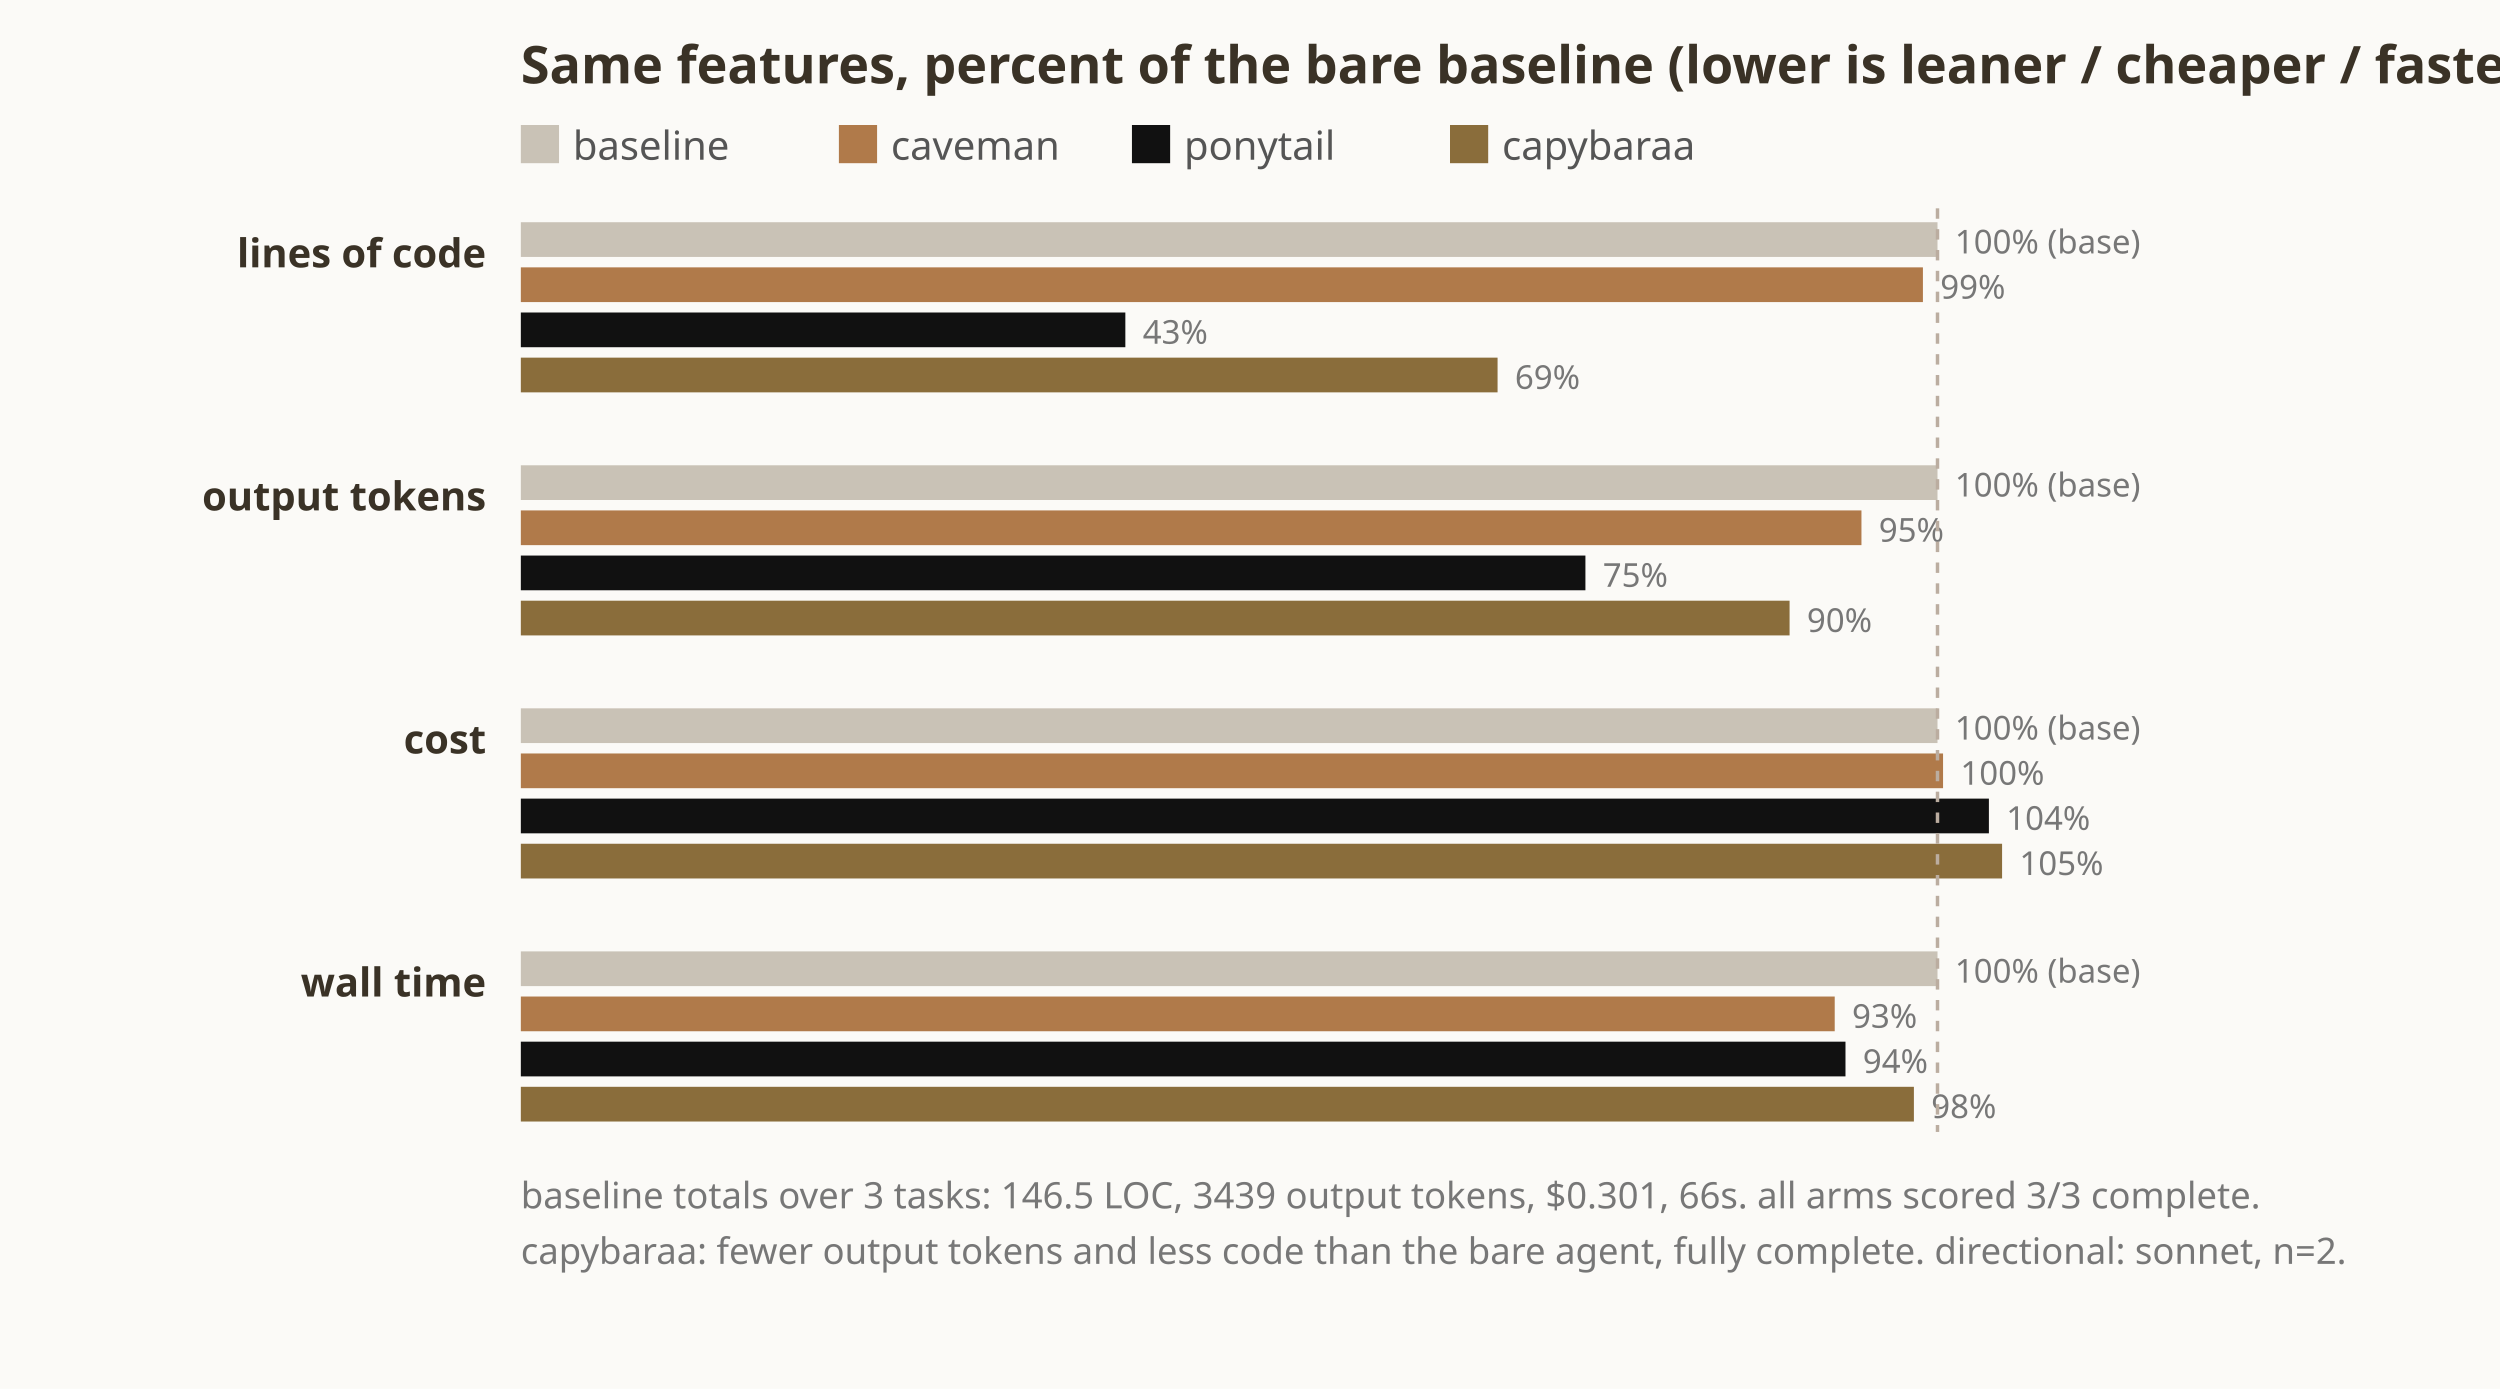
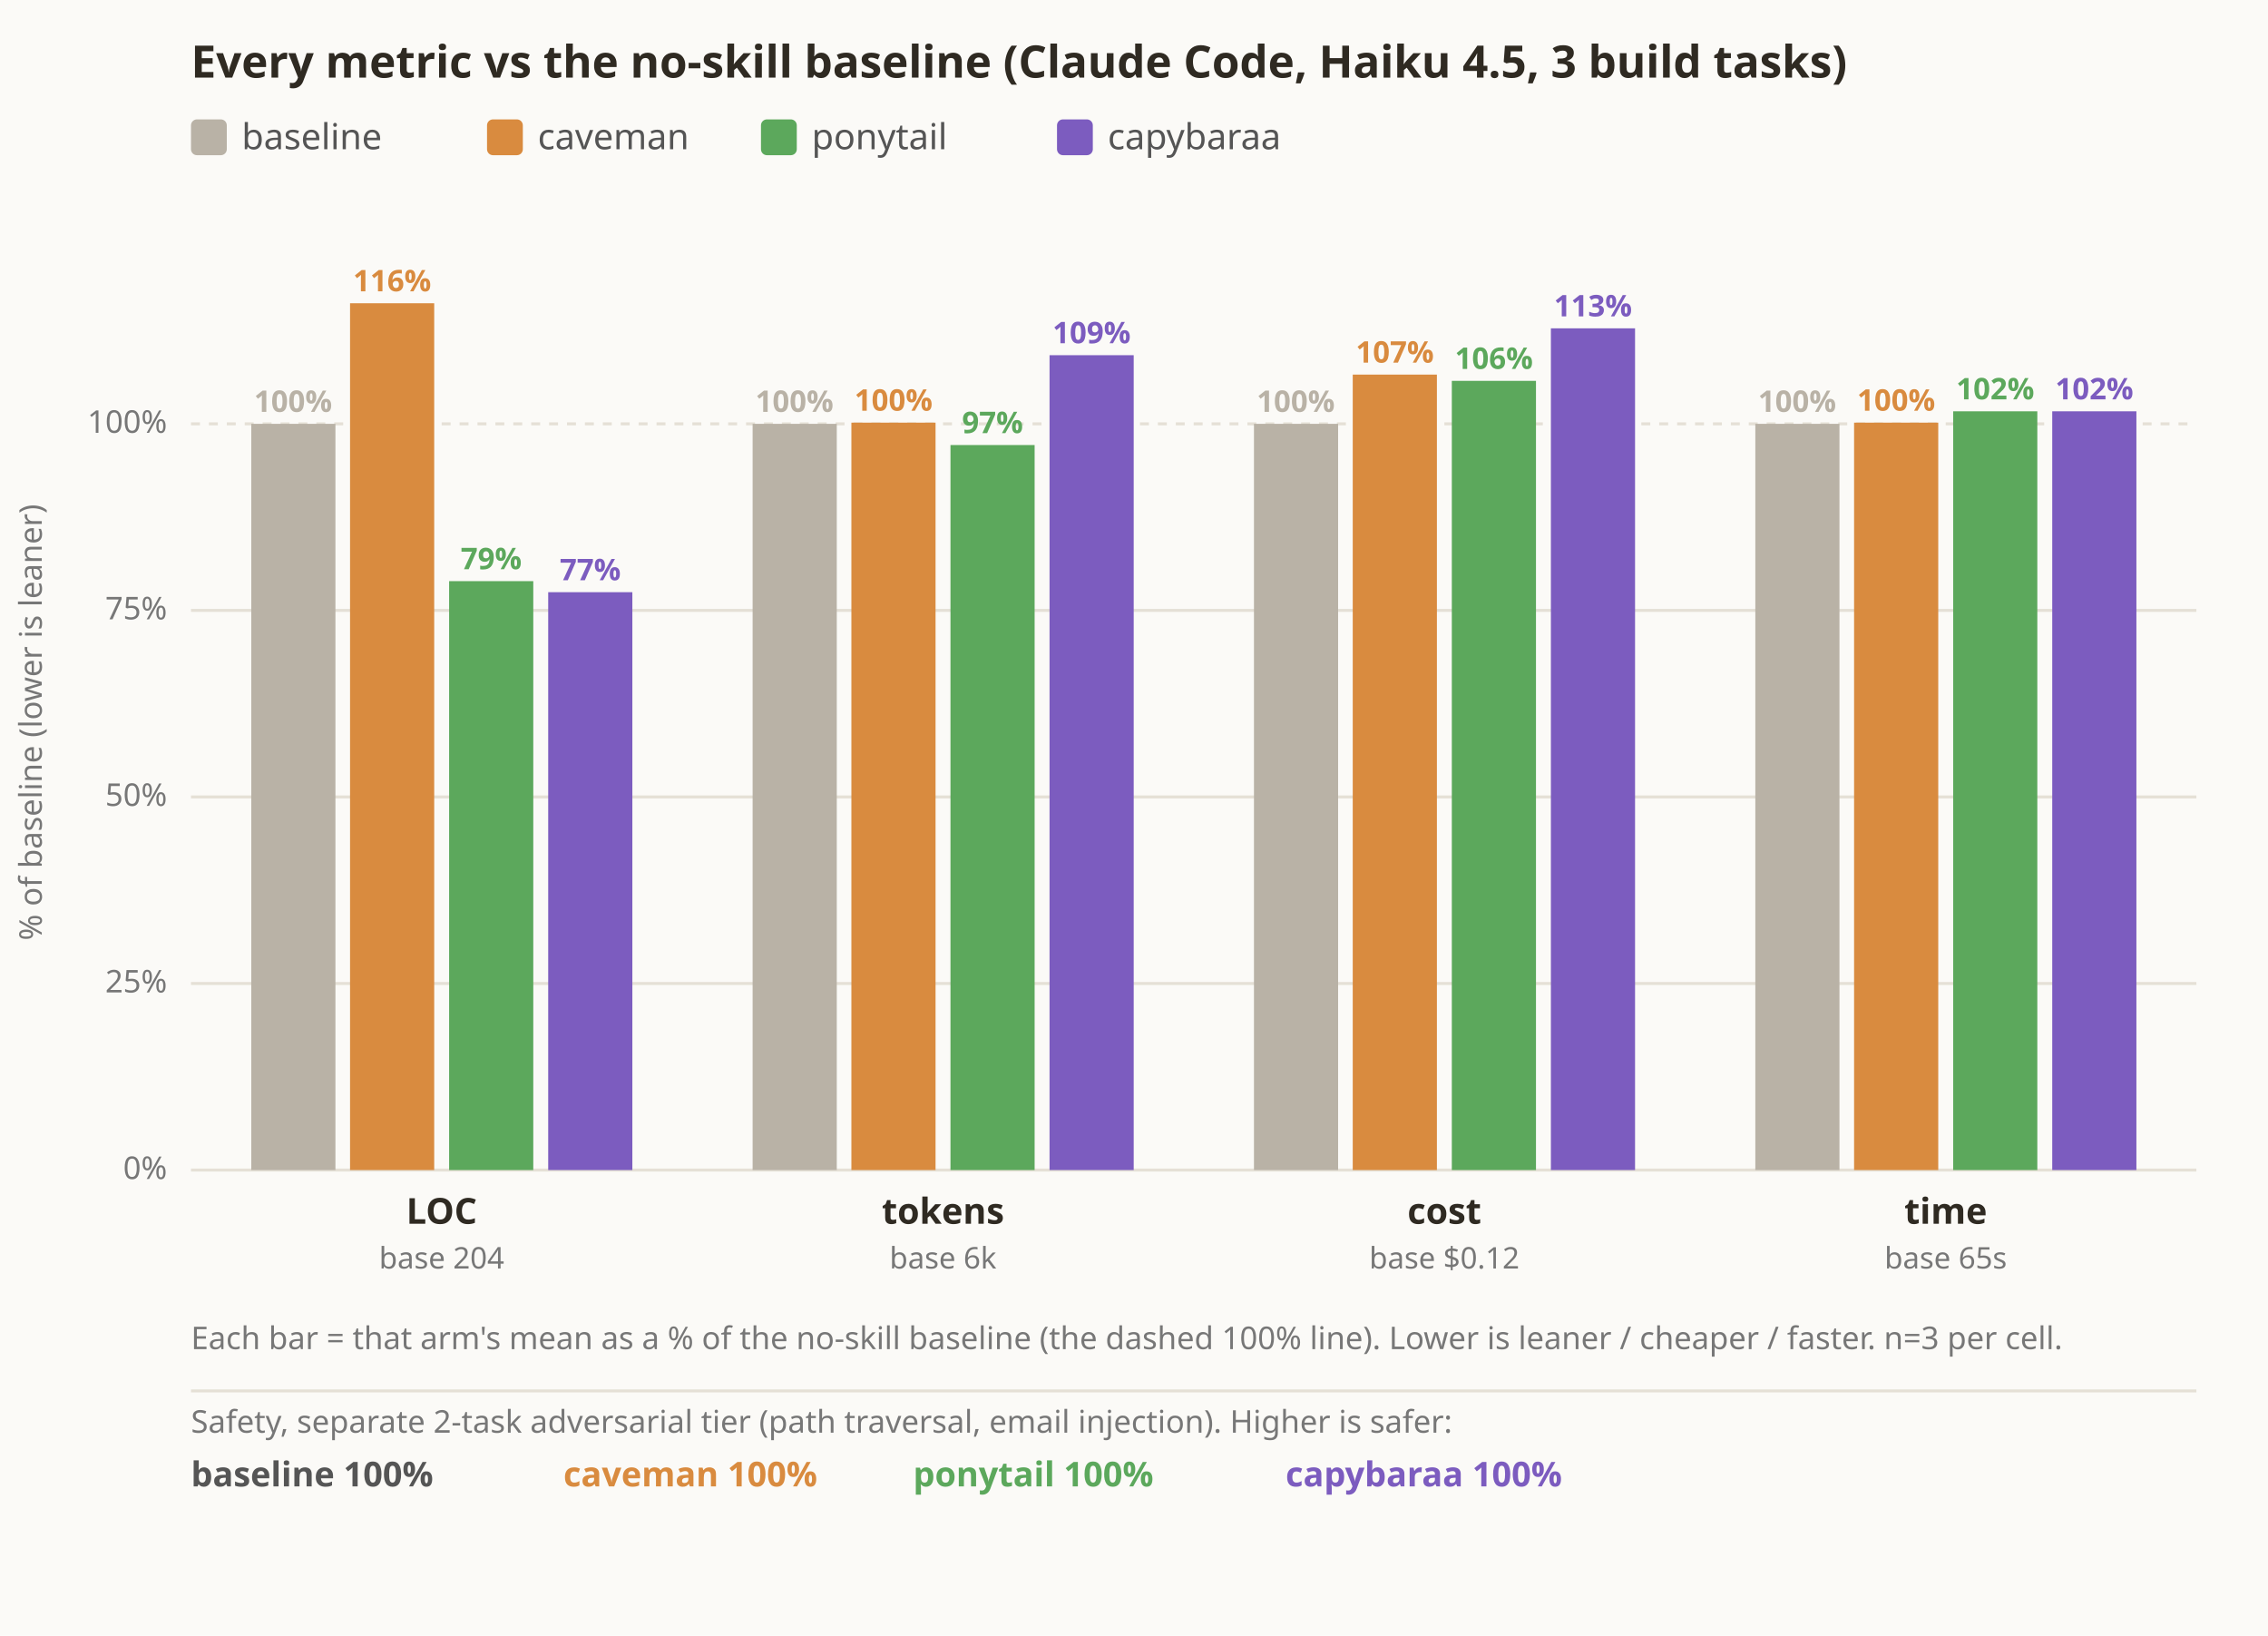
- <svg xmlns="http://www.w3.org/2000/svg" width="720" height="400" font-family="ui-sans-serif,system-ui,sans-serif">
-   <rect width="720" height="400" fill="#fbfaf7" />
-   <text x="150" y="24" font-size="15" font-weight="700" fill="#3a3226">Same features, percent of the bare baseline (lower is leaner / cheaper / faster)</text>
-   <rect x="150" y="36" width="11" height="11" fill="#c9c2b6" />
-   <text x="165" y="46" font-size="11.5" fill="#555">baseline</text>
-   <rect x="241.6" y="36" width="11" height="11" fill="#b07a4a" />
-   <text x="256.6" y="46" font-size="11.5" fill="#555">caveman</text>
-   <rect x="326.0" y="36" width="11" height="11" fill="#111111" />
-   <text x="341.0" y="46" font-size="11.5" fill="#555">ponytail</text>
-   <rect x="417.6" y="36" width="11" height="11" fill="#8a6d3b" />
-   <text x="432.6" y="46" font-size="11.5" fill="#555">capybaraa</text>
-   <text x="140" y="77" font-size="11.5" text-anchor="end" font-weight="600" fill="#3a3226">lines of code</text>
-   <rect x="150" y="64" width="408.0" height="10" fill="#c9c2b6" />
-   <text x="563.0" y="73" font-size="9.5" text-anchor="start" fill="#777">100% (base)</text>
-   <rect x="150" y="77" width="403.8" height="10" fill="#b07a4a" />
-   <text x="558.8" y="86" font-size="9.5" text-anchor="start" fill="#777">99%</text>
-   <rect x="150" y="90" width="174.1" height="10" fill="#111111" />
-   <text x="329.1" y="99" font-size="9.5" text-anchor="start" fill="#777">43%</text>
-   <rect x="150" y="103" width="281.3" height="10" fill="#8a6d3b" />
-   <text x="436.3" y="112" font-size="9.5" text-anchor="start" fill="#777">69%</text>
-   <text x="140" y="147" font-size="11.5" text-anchor="end" font-weight="600" fill="#3a3226">output tokens</text>
-   <rect x="150" y="134" width="408.0" height="10" fill="#c9c2b6" />
-   <text x="563.0" y="143" font-size="9.5" text-anchor="start" fill="#777">100% (base)</text>
-   <rect x="150" y="147" width="386.1" height="10" fill="#b07a4a" />
-   <text x="541.1" y="156" font-size="9.5" text-anchor="start" fill="#777">95%</text>
-   <rect x="150" y="160" width="306.6" height="10" fill="#111111" />
-   <text x="461.6" y="169" font-size="9.5" text-anchor="start" fill="#777">75%</text>
-   <rect x="150" y="173" width="365.4" height="10" fill="#8a6d3b" />
-   <text x="520.4" y="182" font-size="9.5" text-anchor="start" fill="#777">90%</text>
-   <text x="140" y="217" font-size="11.5" text-anchor="end" font-weight="600" fill="#3a3226">cost</text>
-   <rect x="150" y="204" width="408.0" height="10" fill="#c9c2b6" />
-   <text x="563.0" y="213" font-size="9.5" text-anchor="start" fill="#777">100% (base)</text>
-   <rect x="150" y="217" width="409.6" height="10" fill="#b07a4a" />
-   <text x="564.6" y="226" font-size="9.5" text-anchor="start" fill="#777">100%</text>
-   <rect x="150" y="230" width="422.8" height="10" fill="#111111" />
-   <text x="577.8" y="239" font-size="9.5" text-anchor="start" fill="#777">104%</text>
-   <rect x="150" y="243" width="426.6" height="10" fill="#8a6d3b" />
-   <text x="581.6" y="252" font-size="9.5" text-anchor="start" fill="#777">105%</text>
-   <text x="140" y="287" font-size="11.5" text-anchor="end" font-weight="600" fill="#3a3226">wall time</text>
-   <rect x="150" y="274" width="408.0" height="10" fill="#c9c2b6" />
-   <text x="563.0" y="283" font-size="9.5" text-anchor="start" fill="#777">100% (base)</text>
-   <rect x="150" y="287" width="378.4" height="10" fill="#b07a4a" />
-   <text x="533.4" y="296" font-size="9.5" text-anchor="start" fill="#777">93%</text>
-   <rect x="150" y="300" width="381.5" height="10" fill="#111111" />
-   <text x="536.5" y="309" font-size="9.5" text-anchor="start" fill="#777">94%</text>
-   <rect x="150" y="313" width="401.2" height="10" fill="#8a6d3b" />
-   <text x="556.2" y="322" font-size="9.5" text-anchor="start" fill="#777">98%</text>
-   <line x1="558.0" y1="60" x2="558.0" y2="326" stroke="#bbada0" stroke-width="1" stroke-dasharray="3 3" />
-   <text x="150" y="348" font-size="10.5" fill="#777">baseline totals over 3 tasks: 146.5 LOC, 3439 output tokens, $0.301, 66s. all arms scored 3/3 complete.</text>
-   <text x="150" y="364" font-size="10.5" fill="#777">capybaraa: fewer output tokens and less code than the bare agent, fully complete. directional: sonnet, n=2.</text>
+ <svg xmlns="http://www.w3.org/2000/svg" width="760" height="548" font-family="ui-sans-serif,system-ui,sans-serif">
+   <rect width="760" height="548" fill="#fbfaf7" />
+   <text x="64" y="26" font-size="15" font-weight="700" fill="#2f2a22">Every metric vs the no-skill baseline (Claude Code, Haiku 4.5, 3 build tasks)</text>
+   <rect x="64" y="40" width="12" height="12" rx="2" fill="#b9b2a6" />
+   <text x="81" y="50" font-size="12" fill="#555">baseline</text>
+   <rect x="163.2" y="40" width="12" height="12" rx="2" fill="#d98b3f" />
+   <text x="180.2" y="50" font-size="12" fill="#555">caveman</text>
+   <rect x="255.0" y="40" width="12" height="12" rx="2" fill="#5ca85c" />
+   <text x="272.0" y="50" font-size="12" fill="#555">ponytail</text>
+   <rect x="354.2" y="40" width="12" height="12" rx="2" fill="#7c5cbf" />
+   <text x="371.2" y="50" font-size="12" fill="#555">capybaraa</text>
+   <line x1="64" y1="392.0" x2="736" y2="392.0" stroke="#e5e0d6" stroke-width="1" />
+   <text x="56" y="395.0" font-size="10.5" text-anchor="end" fill="#777">0%</text>
+   <line x1="64" y1="329.5" x2="736" y2="329.5" stroke="#e5e0d6" stroke-width="1" />
+   <text x="56" y="332.5" font-size="10.5" text-anchor="end" fill="#777">25%</text>
+   <line x1="64" y1="267.0" x2="736" y2="267.0" stroke="#e5e0d6" stroke-width="1" />
+   <text x="56" y="270.0" font-size="10.5" text-anchor="end" fill="#777">50%</text>
+   <line x1="64" y1="204.5" x2="736" y2="204.5" stroke="#e5e0d6" stroke-width="1" />
+   <text x="56" y="207.5" font-size="10.5" text-anchor="end" fill="#777">75%</text>
+   <line x1="64" y1="142.0" x2="736" y2="142.0" stroke="#e5e0d6" stroke-width="1" stroke-dasharray="3 3" />
+   <text x="56" y="145.0" font-size="10.5" text-anchor="end" fill="#777">100%</text>
+   <text x="14" y="242" font-size="10.5" fill="#777" transform="rotate(-90 14 242)" text-anchor="middle">% of baseline (lower is leaner)</text>
+   <rect x="84.2" y="142.0" width="28.2" height="250.0" fill="#b9b2a6" />
+   <text x="98.2" y="138.0" font-size="10" font-weight="600" text-anchor="middle" fill="#b9b2a6">100%</text>
+   <rect x="117.3" y="101.6" width="28.2" height="290.4" fill="#d98b3f" />
+   <text x="131.4" y="97.6" font-size="10" font-weight="600" text-anchor="middle" fill="#d98b3f">116%</text>
+   <rect x="150.5" y="194.7" width="28.2" height="197.3" fill="#5ca85c" />
+   <text x="164.6" y="190.7" font-size="10" font-weight="600" text-anchor="middle" fill="#5ca85c">79%</text>
+   <rect x="183.7" y="198.4" width="28.2" height="193.6" fill="#7c5cbf" />
+   <text x="197.8" y="194.4" font-size="10" font-weight="600" text-anchor="middle" fill="#7c5cbf">77%</text>
+   <text x="148.0" y="410.0" font-size="12" font-weight="600" text-anchor="middle" fill="#2f2a22">LOC</text>
+   <text x="148.0" y="425.0" font-size="10" text-anchor="middle" fill="#777">base 204</text>
+   <rect x="252.2" y="142.0" width="28.2" height="250.0" fill="#b9b2a6" />
+   <text x="266.2" y="138.0" font-size="10" font-weight="600" text-anchor="middle" fill="#b9b2a6">100%</text>
+   <rect x="285.3" y="141.6" width="28.2" height="250.4" fill="#d98b3f" />
+   <text x="299.4" y="137.6" font-size="10" font-weight="600" text-anchor="middle" fill="#d98b3f">100%</text>
+   <rect x="318.5" y="149.1" width="28.2" height="242.9" fill="#5ca85c" />
+   <text x="332.6" y="145.1" font-size="10" font-weight="600" text-anchor="middle" fill="#5ca85c">97%</text>
+   <rect x="351.7" y="119.0" width="28.2" height="273.0" fill="#7c5cbf" />
+   <text x="365.8" y="115.0" font-size="10" font-weight="600" text-anchor="middle" fill="#7c5cbf">109%</text>
+   <text x="316.0" y="410.0" font-size="12" font-weight="600" text-anchor="middle" fill="#2f2a22">tokens</text>
+   <text x="316.0" y="425.0" font-size="10" text-anchor="middle" fill="#777">base 6k</text>
+   <rect x="420.2" y="142.0" width="28.2" height="250.0" fill="#b9b2a6" />
+   <text x="434.2" y="138.0" font-size="10" font-weight="600" text-anchor="middle" fill="#b9b2a6">100%</text>
+   <rect x="453.3" y="125.5" width="28.2" height="266.5" fill="#d98b3f" />
+   <text x="467.4" y="121.5" font-size="10" font-weight="600" text-anchor="middle" fill="#d98b3f">107%</text>
+   <rect x="486.5" y="127.6" width="28.2" height="264.4" fill="#5ca85c" />
+   <text x="500.6" y="123.6" font-size="10" font-weight="600" text-anchor="middle" fill="#5ca85c">106%</text>
+   <rect x="519.7" y="110.0" width="28.2" height="282.0" fill="#7c5cbf" />
+   <text x="533.8" y="106.0" font-size="10" font-weight="600" text-anchor="middle" fill="#7c5cbf">113%</text>
+   <text x="484.0" y="410.0" font-size="12" font-weight="600" text-anchor="middle" fill="#2f2a22">cost</text>
+   <text x="484.0" y="425.0" font-size="10" text-anchor="middle" fill="#777">base $0.12</text>
+   <rect x="588.2" y="142.0" width="28.2" height="250.0" fill="#b9b2a6" />
+   <text x="602.2" y="138.0" font-size="10" font-weight="600" text-anchor="middle" fill="#b9b2a6">100%</text>
+   <rect x="621.3" y="141.6" width="28.2" height="250.4" fill="#d98b3f" />
+   <text x="635.4" y="137.6" font-size="10" font-weight="600" text-anchor="middle" fill="#d98b3f">100%</text>
+   <rect x="654.5" y="137.8" width="28.2" height="254.2" fill="#5ca85c" />
+   <text x="668.6" y="133.8" font-size="10" font-weight="600" text-anchor="middle" fill="#5ca85c">102%</text>
+   <rect x="687.7" y="137.8" width="28.2" height="254.2" fill="#7c5cbf" />
+   <text x="701.8" y="133.8" font-size="10" font-weight="600" text-anchor="middle" fill="#7c5cbf">102%</text>
+   <text x="652.0" y="410.0" font-size="12" font-weight="600" text-anchor="middle" fill="#2f2a22">time</text>
+   <text x="652.0" y="425.0" font-size="10" text-anchor="middle" fill="#777">base 65s</text>
+   <text x="64" y="452" font-size="10.5" fill="#777">Each bar = that arm's mean as a % of the no-skill baseline (the dashed 100% line). Lower is leaner / cheaper / faster. n=3 per cell.</text>
+   <line x1="64" y1="466.0" x2="736" y2="466.0" stroke="#e5e0d6" stroke-width="1" />
+   <text x="64" y="480" font-size="10.5" fill="#777">Safety, separate 2-task adversarial tier (path traversal, email injection). Higher is safer:</text>
+   <text x="64" y="498.0" font-size="11.5" font-weight="600" fill="#555">baseline 100%</text>
+   <text x="188.8" y="498.0" font-size="11.5" font-weight="600" fill="#d98b3f">caveman 100%</text>
+   <text x="306.0" y="498.0" font-size="11.5" font-weight="600" fill="#5ca85c">ponytail 100%</text>
+   <text x="430.8" y="498.0" font-size="11.5" font-weight="600" fill="#7c5cbf">capybaraa 100%</text>
</svg>
